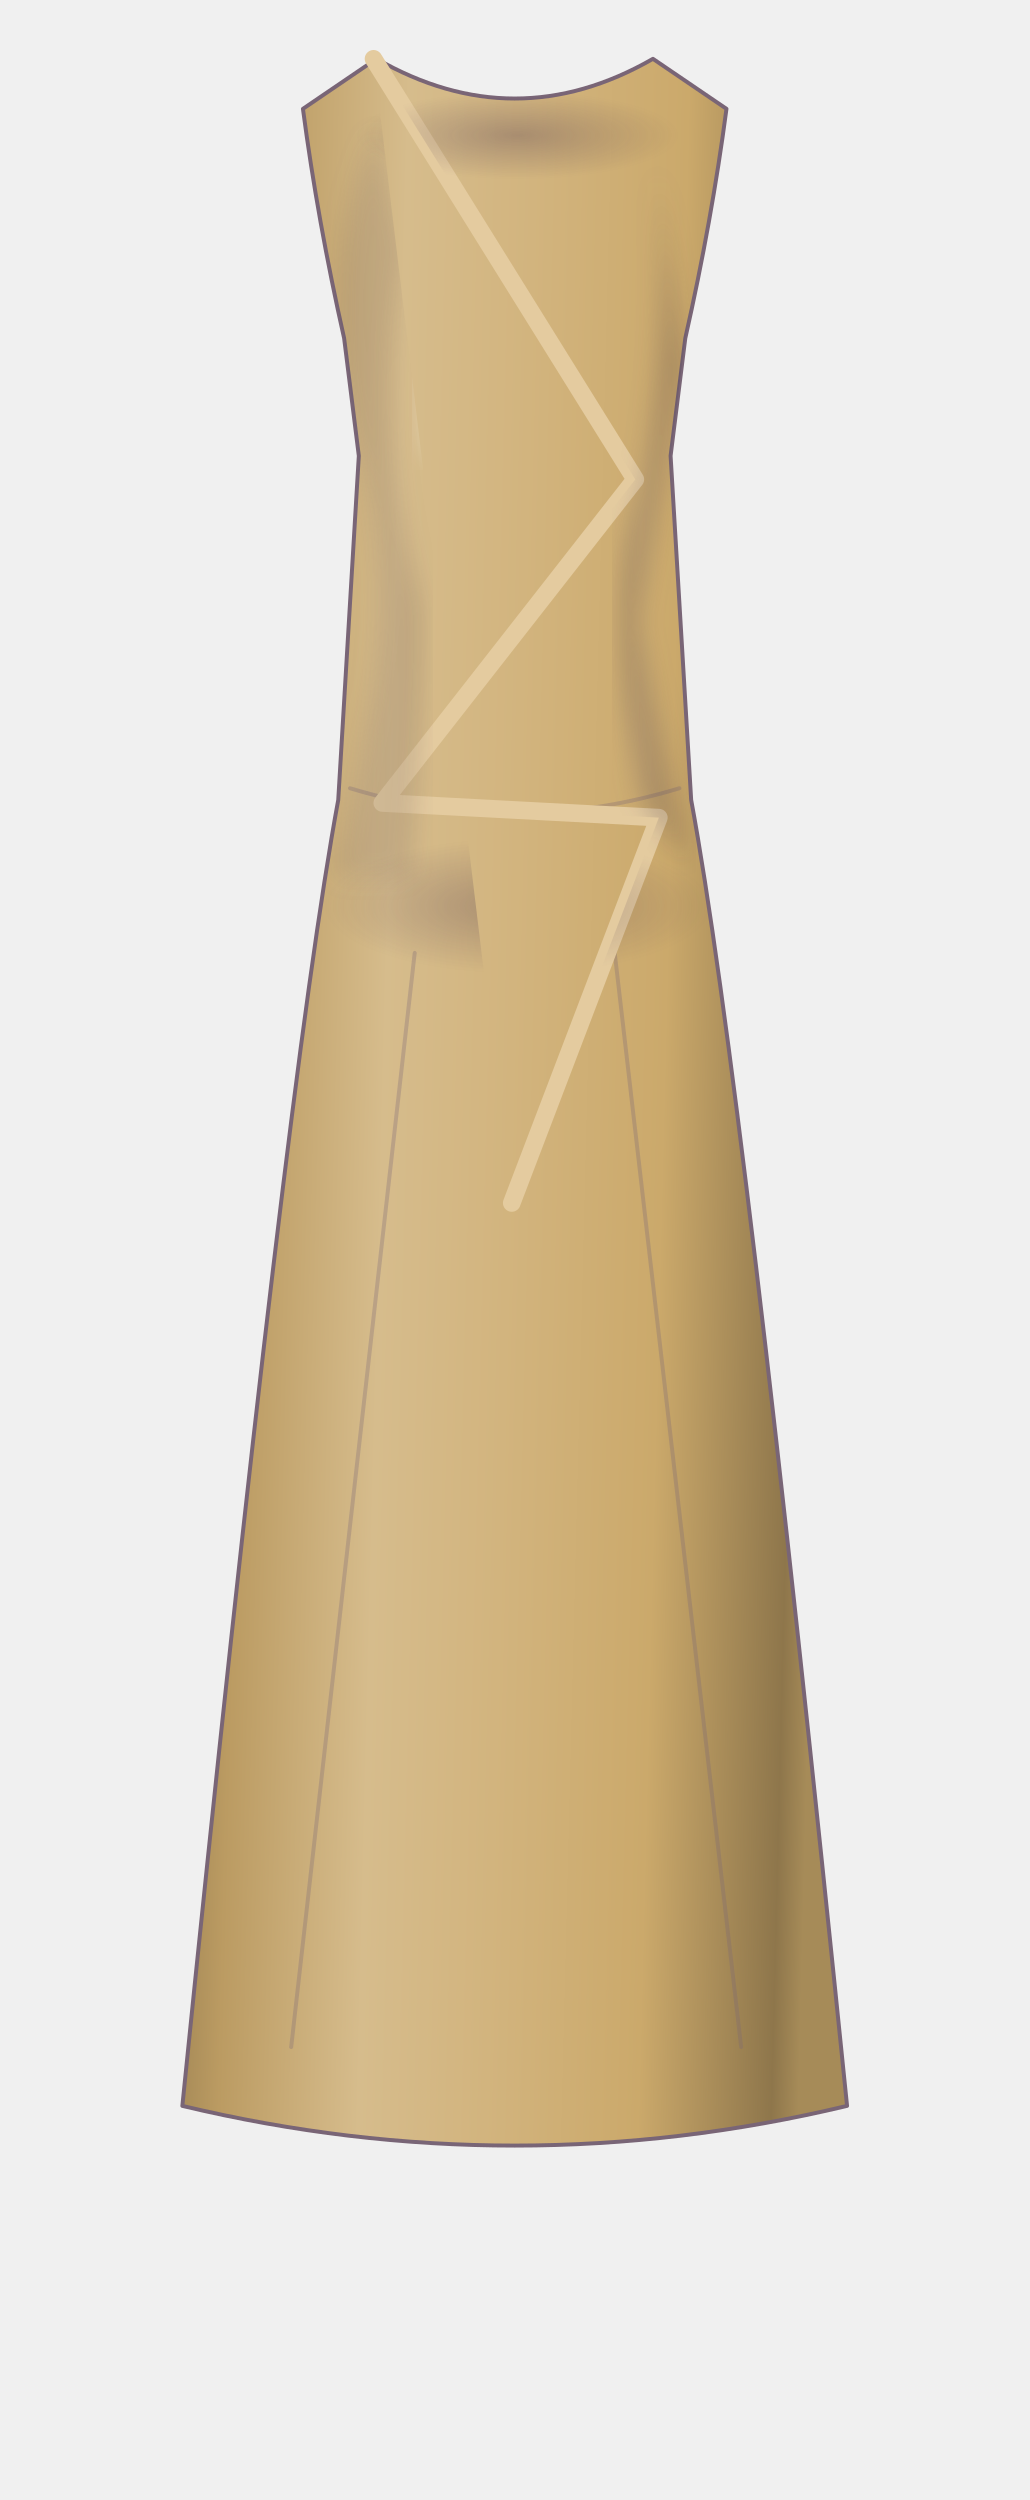
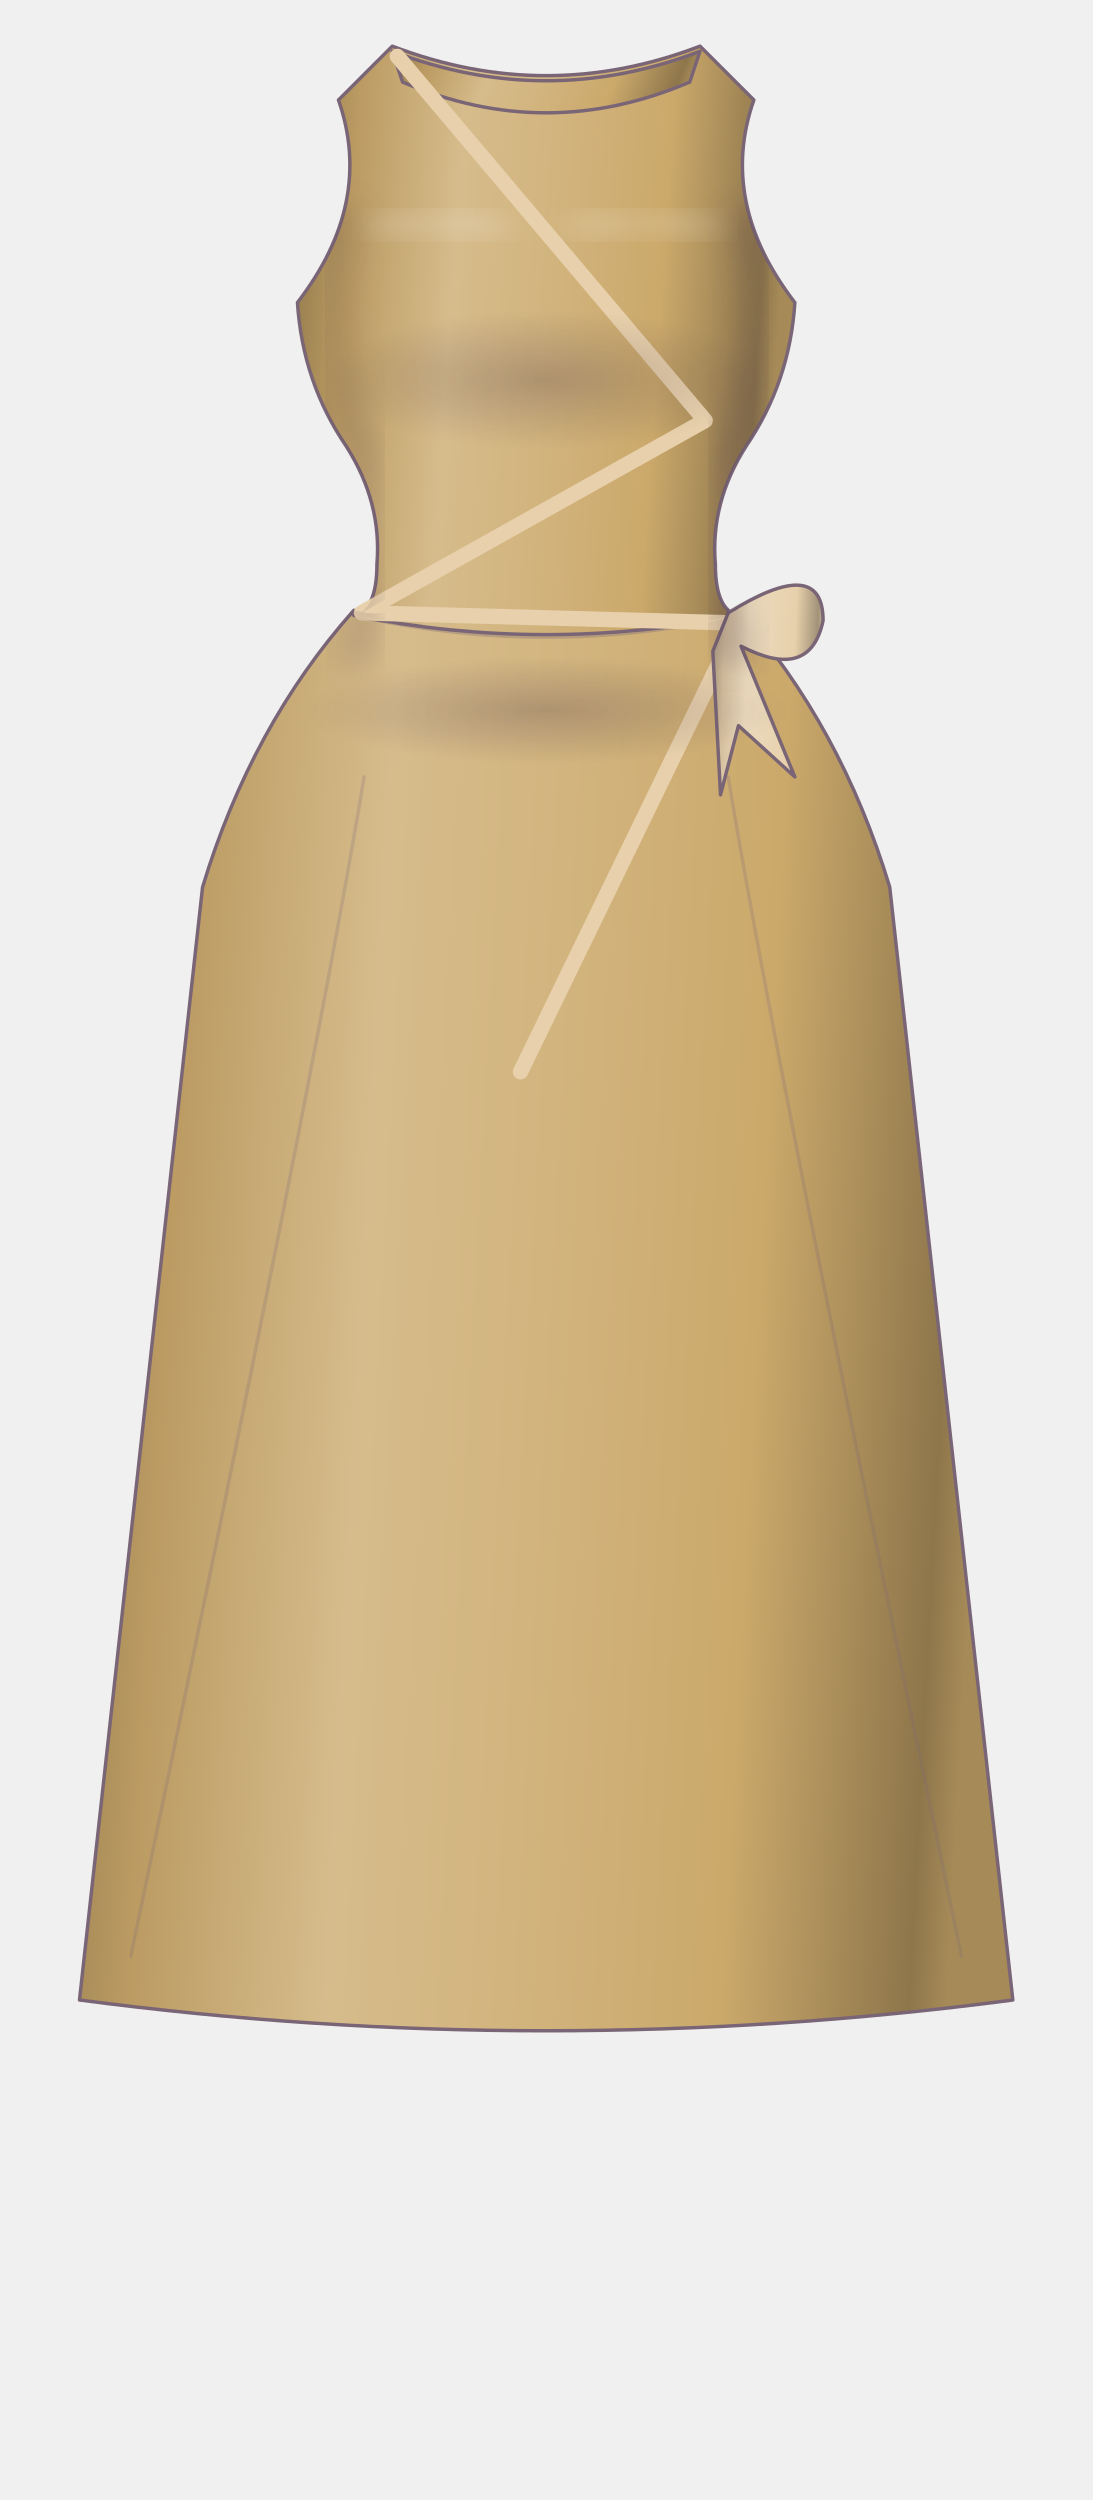
- <svg xmlns="http://www.w3.org/2000/svg" width="350" height="850" viewBox="185 330 350 850" fill="none">
+ <svg xmlns="http://www.w3.org/2000/svg" width="426" height="975" viewBox="147 266 426 975" fill="none">
  <defs>
-     <linearGradient id="mvuzkvw-0" x1="0" y1="0" x2="1" y2=".08">
+     <linearGradient id="mpmr31e-0" x1="0" y1="0" x2="1" y2=".08">
      <stop stop-color="#90784c" />
      <stop offset=".13" stop-color="#bb9b62" />
      <stop offset=".34" stop-color="#d6bc8c" />
      <stop offset=".53" stop-color="#d2b47e" />
      <stop offset=".76" stop-color="#cba96b" />
      <stop offset=".96" stop-color="#8e764b" />
      <stop offset="1" stop-color="#a68b58" />
    </linearGradient>
-     <linearGradient id="mvuzkvw-1" x1="0" y1="0" x2="1" y2=".08">
-       <stop stop-color="#221728" />
-       <stop offset=".13" stop-color="#2c1d34" />
-       <stop offset=".34" stop-color="#5e5165" />
-       <stop offset=".53" stop-color="#4b3d53" />
-       <stop offset=".76" stop-color="#302039" />
-       <stop offset=".96" stop-color="#221628" />
-       <stop offset="1" stop-color="#271a2f" />
+     <linearGradient id="mpmr31e-1" x1="0" y1="0" x2="1" y2=".08">
+       <stop stop-color="#a49479" />
+       <stop offset=".13" stop-color="#d5bf9d" />
+       <stop offset=".34" stop-color="#ecdabd" />
+       <stop offset=".53" stop-color="#ead6b6" />
+       <stop offset=".76" stop-color="#e7d0ab" />
+       <stop offset=".96" stop-color="#a29278" />
+       <stop offset="1" stop-color="#bdab8c" />
    </linearGradient>
  </defs>
  <g stroke="#796576" stroke-width="1.35" stroke-linecap="round" stroke-linejoin="round">
    <defs>
      <clipPath id="cloth-clip">
-         <path d="M313 350 L288 367 Q293 405 302 445 L307 485 L300 602 Q282.4 697 247 1046 Q360 1073 473 1046 Q437.6 697 420 602 L413 485 L418 445 Q427 405 432 367 L407 350 Q360 377 313 350Z" fill="url(#mvuzkvw-0)" />
-         <path d="M304 598 Q360 615 416 598 M326 654 L284 1026 M394 654 L437 1026" stroke="#796576" opacity="0.3" />
-         <path d="M312 350 L401 493 L315 603 L409 608 L359 739" fill="none" stroke="#e4cb9f" stroke-width="6" />
+         <path d="M285 504 Q360 521 435 504 Q475 549 494 612 L542 1046 Q360 1070 178 1046 L226 612 Q245 549 285 504Z" fill="url(#mpmr31e-0)" />
+         <path d="M300 284 Q360 307 420 284 L441 305 Q427 345 457 384 Q455 415 438 440 Q424 462 426 486 Q426 504 435 506 Q360 521 285 506 Q294 504 294 486 Q296 462 282 440 Q265 415 263 384 Q293 345 279 305Z" fill="url(#mpmr31e-0)" />
+         <path d="M300 286 Q360 309 420 286 L416 298 Q360 322 304 298Z" fill="url(#mpmr31e-0)" />
+         <path d="M285 506 Q360 523 435 506" stroke="#796576" opacity="0.32" />
+         <path d="M302 288 L422 430 L288 505 L435 509 L350 684" fill="none" stroke="#e7d0ab" stroke-width="6" />
+         <path d="M431 505 Q468 482 468 508 Q463 532 436 518 L457 569 L435 549 L428 576 L425 520Z" fill="url(#mpmr31e-1)" />
+         <path d="M289 569 Q270 685 198 1029 M431 569 Q450 685 522 1029" stroke="#796576" opacity="0.23" />
      </clipPath>
      <linearGradient id="cloth-round">
-         <stop stop-color="#302039" stop-opacity=".24" />
-         <stop offset=".3" stop-color="#fff" stop-opacity=".27" />
-         <stop offset=".58" stop-color="#fff" stop-opacity="0" />
-         <stop offset=".87" stop-color="#302039" stop-opacity=".26" />
-         <stop offset="1" stop-color="#fff" stop-opacity=".1" />
+         <stop stop-color="#302039" stop-opacity=".19" />
+         <stop offset=".32" stop-color="#fff" stop-opacity=".22" />
+         <stop offset=".6" stop-color="#fff" stop-opacity="0" />
+         <stop offset="1" stop-color="#302039" stop-opacity=".18" />
      </linearGradient>
-       <radialGradient id="cloth-occlusion">
-         <stop stop-color="#46304a" stop-opacity=".3" />
-         <stop offset="1" stop-color="#46304a" stop-opacity="0" />
+       <radialGradient id="cloth-contact">
+         <stop stop-color="#392841" stop-opacity=".24" />
+         <stop offset="1" stop-color="#392841" stop-opacity="0" />
      </radialGradient>
      <filter id="cloth-soft">
-         <feGaussianBlur stdDeviation="4" />
+         <feGaussianBlur stdDeviation="6" />
      </filter>
    </defs>
-     <path d="M313 350 L288 367 Q293 405 302 445 L307 485 L300 602 Q282.4 697 247 1046 Q360 1073 473 1046 Q437.6 697 420 602 L413 485 L418 445 Q427 405 432 367 L407 350 Q360 377 313 350Z" fill="url(#mvuzkvw-0)" />
-     <path d="M304 598 Q360 615 416 598 M326 654 L284 1026 M394 654 L437 1026" stroke="#796576" opacity="0.3" />
-     <path d="M312 350 L401 493 L315 603 L409 608 L359 739" fill="none" stroke="#e4cb9f" stroke-width="6" />
+     <path d="M285 504 Q360 521 435 504 Q475 549 494 612 L542 1046 Q360 1070 178 1046 L226 612 Q245 549 285 504Z" fill="url(#mpmr31e-0)" />
+     <path d="M300 284 Q360 307 420 284 L441 305 Q427 345 457 384 Q455 415 438 440 Q424 462 426 486 Q426 504 435 506 Q360 521 285 506 Q294 504 294 486 Q296 462 282 440 Q265 415 263 384 Q293 345 279 305Z" fill="url(#mpmr31e-0)" />
+     <path d="M300 286 Q360 309 420 286 L416 298 Q360 322 304 298Z" fill="url(#mpmr31e-0)" />
+     <path d="M285 506 Q360 523 435 506" stroke="#796576" opacity="0.32" />
+     <path d="M302 288 L422 430 L288 505 L435 509 L350 684" fill="none" stroke="#e7d0ab" stroke-width="6" />
+     <path d="M431 505 Q468 482 468 508 Q463 532 436 518 L457 569 L435 549 L428 576 L425 520Z" fill="url(#mpmr31e-1)" />
+     <path d="M289 569 Q270 685 198 1029 M431 569 Q450 685 522 1029" stroke="#796576" opacity="0.23" />
    <g data-material="cloth-volume" clip-path="url(#cloth-clip)">
-       <path d="M313 374 Q292 420 306 481 Q320 526 310 573 L299 628 L324 628 Q330 562 329 536 Q311 477 323 415Z" fill="url(#mvuzkvw-1)" stroke="none" opacity=".13" filter="url(#cloth-soft)" />
-       <path d="M408 386 Q414 445 402 498 Q389 537 403 602 L419 623 L402 541 L418 455Z" fill="url(#mvuzkvw-1)" stroke="none" opacity=".24" filter="url(#cloth-soft)" />
-       <path d="M330 406 Q320 457 338 482" fill="none" stroke="#fff" stroke-width="16" opacity=".22" filter="url(#cloth-soft)" />
-       <path d="M269 438 L251 550 Q256 600 242 689 M448 439 L468 550 Q467 601 479 690" fill="none" stroke="#fff" stroke-width="14" opacity=".2" filter="url(#cloth-soft)" />
-       <ellipse cx="361" cy="376" rx="55" ry="15" fill="url(#cloth-occlusion)" stroke="none" />
-       <ellipse cx="361" cy="638" rx="66" ry="23" fill="url(#cloth-occlusion)" stroke="none" />
+       <path d="M281 353 Q269 397 286 437 Q304 469 286 520" fill="none" stroke="#392841" stroke-width="14" opacity=".15" filter="url(#cloth-soft)" />
+       <path d="M440 354 Q452 397 434 437 Q417 474 433 519" fill="none" stroke="#392841" stroke-width="16" opacity=".22" filter="url(#cloth-soft)" />
+       <path d="M297 357 Q315 340 341 359 M376 356 Q400 340 422 358" fill="none" stroke="#fff" stroke-width="14" opacity=".2" filter="url(#cloth-soft)" />
+       <ellipse cx="360" cy="414" rx="85" ry="27" fill="url(#cloth-contact)" stroke="none" />
+       <ellipse cx="360" cy="543" rx="94" ry="21" fill="url(#cloth-contact)" stroke="none" />
    </g>
  </g>
</svg>
